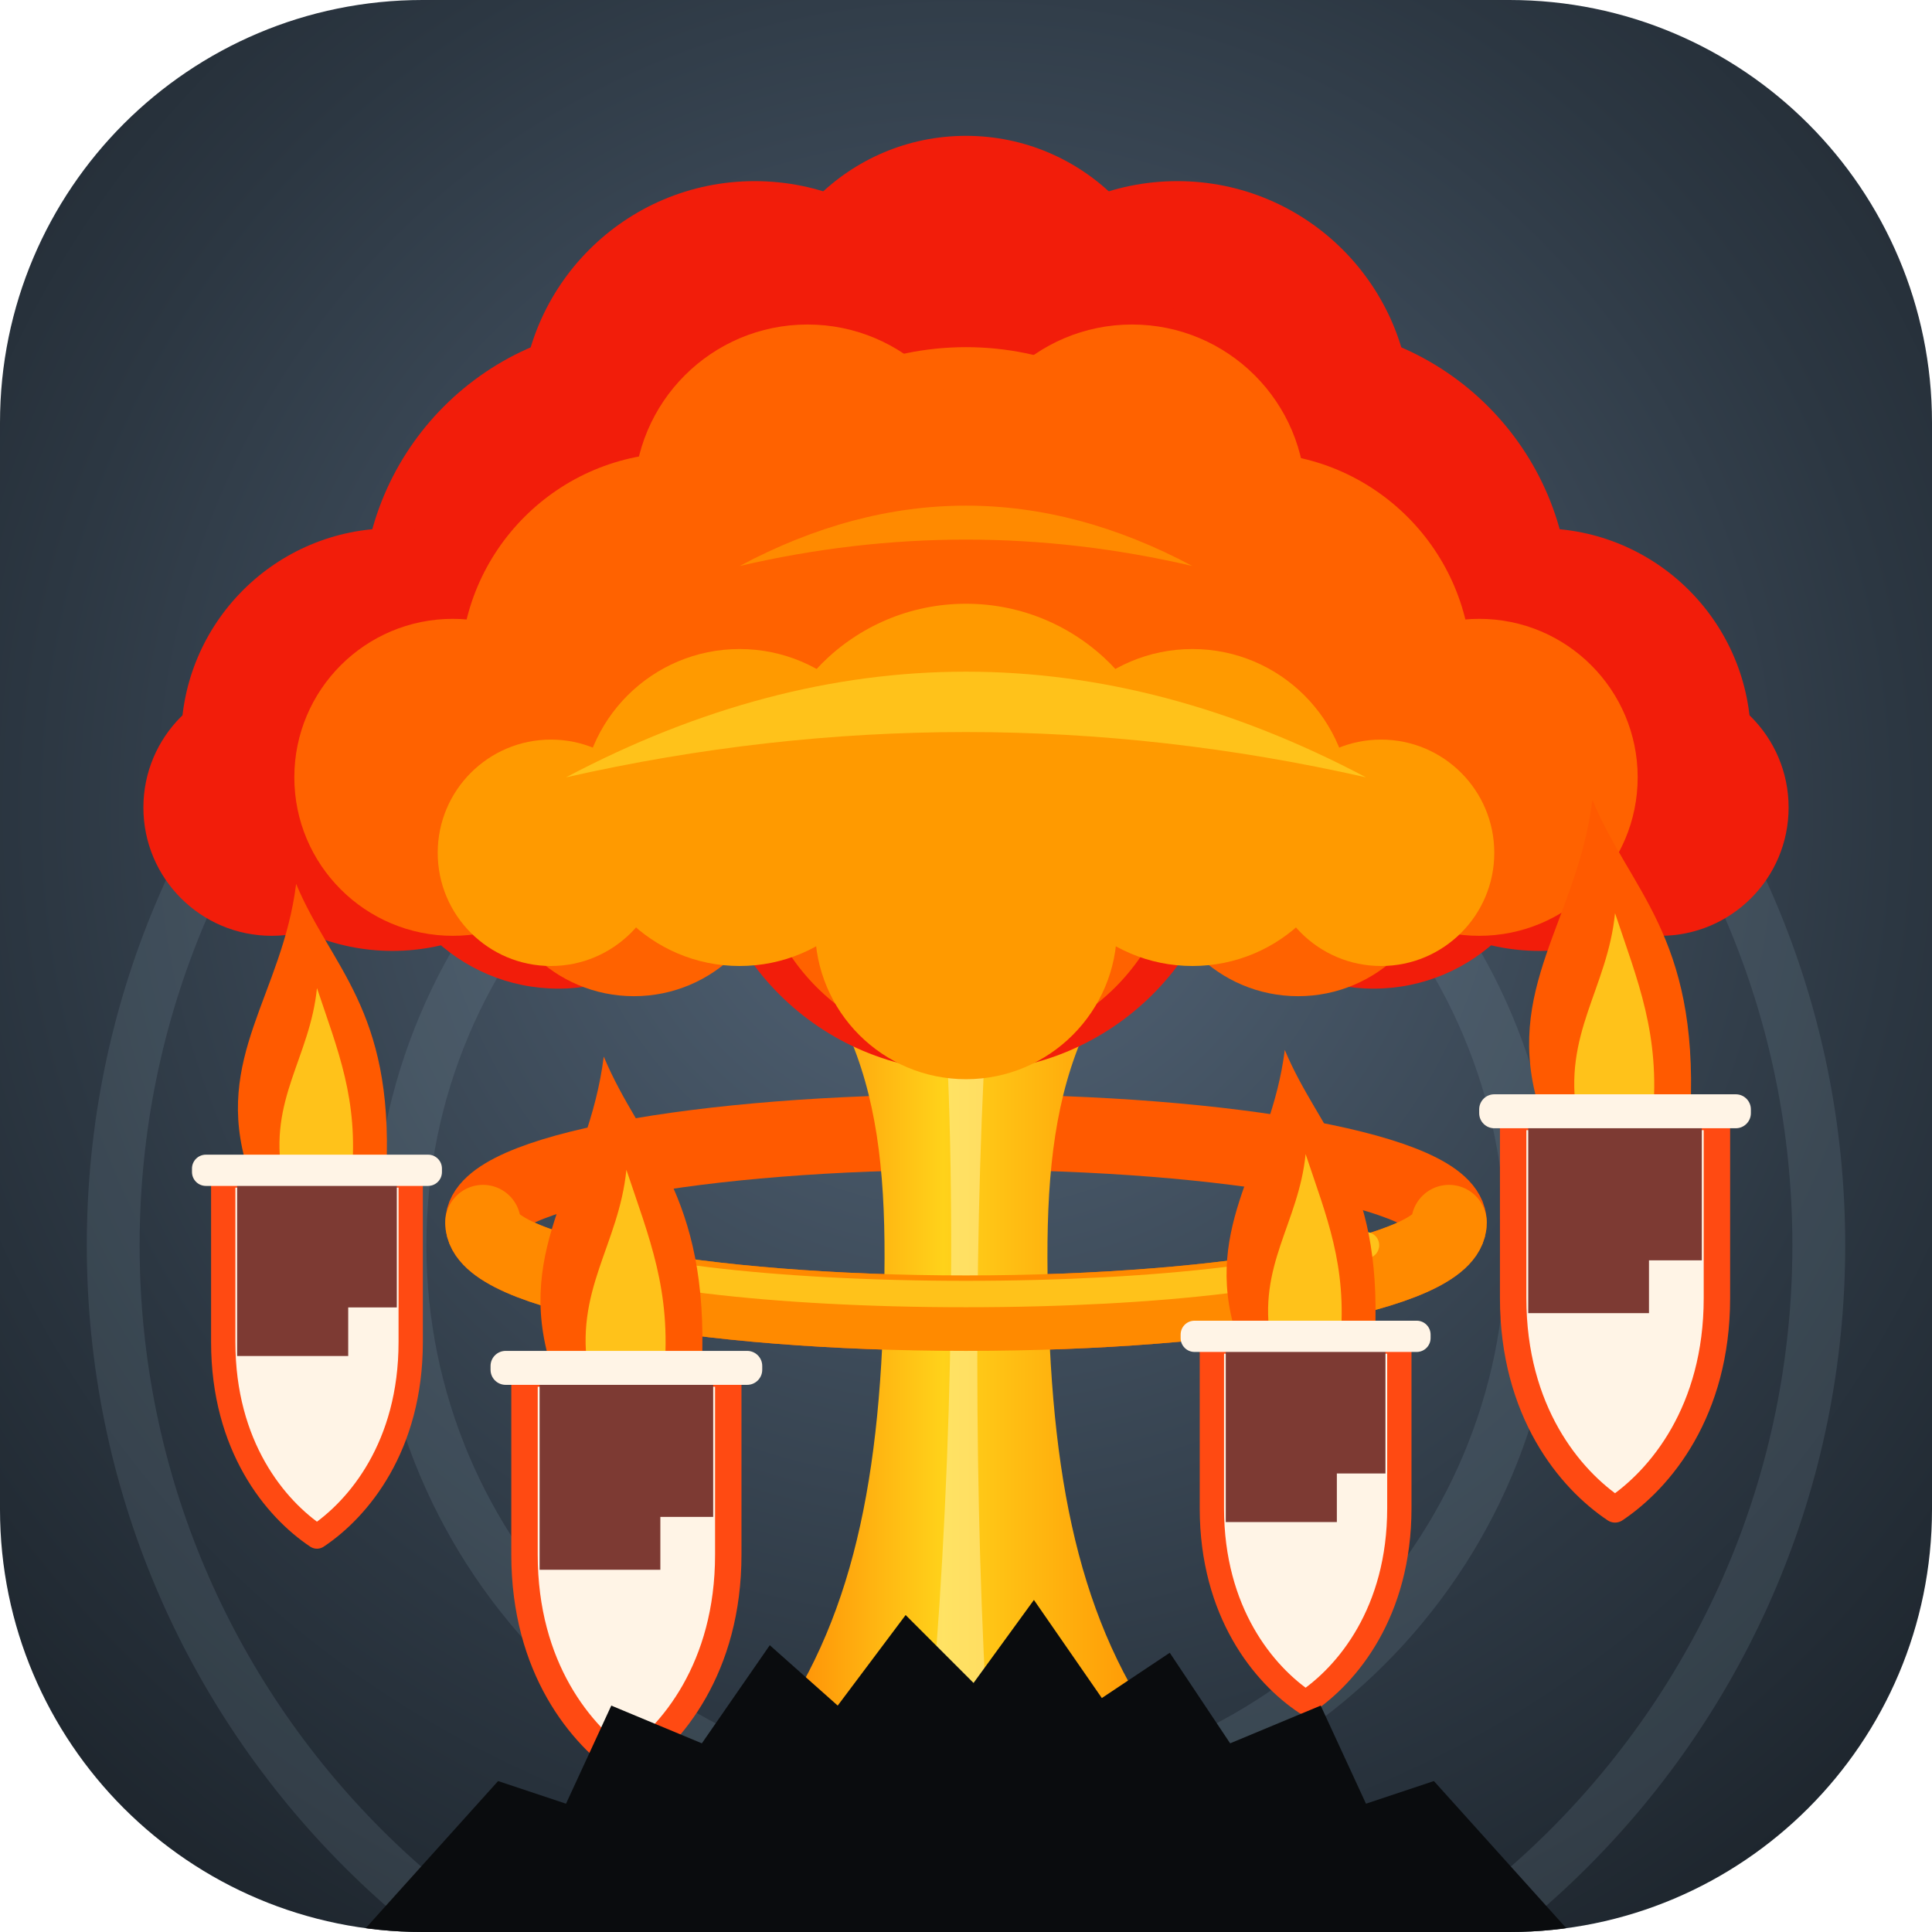
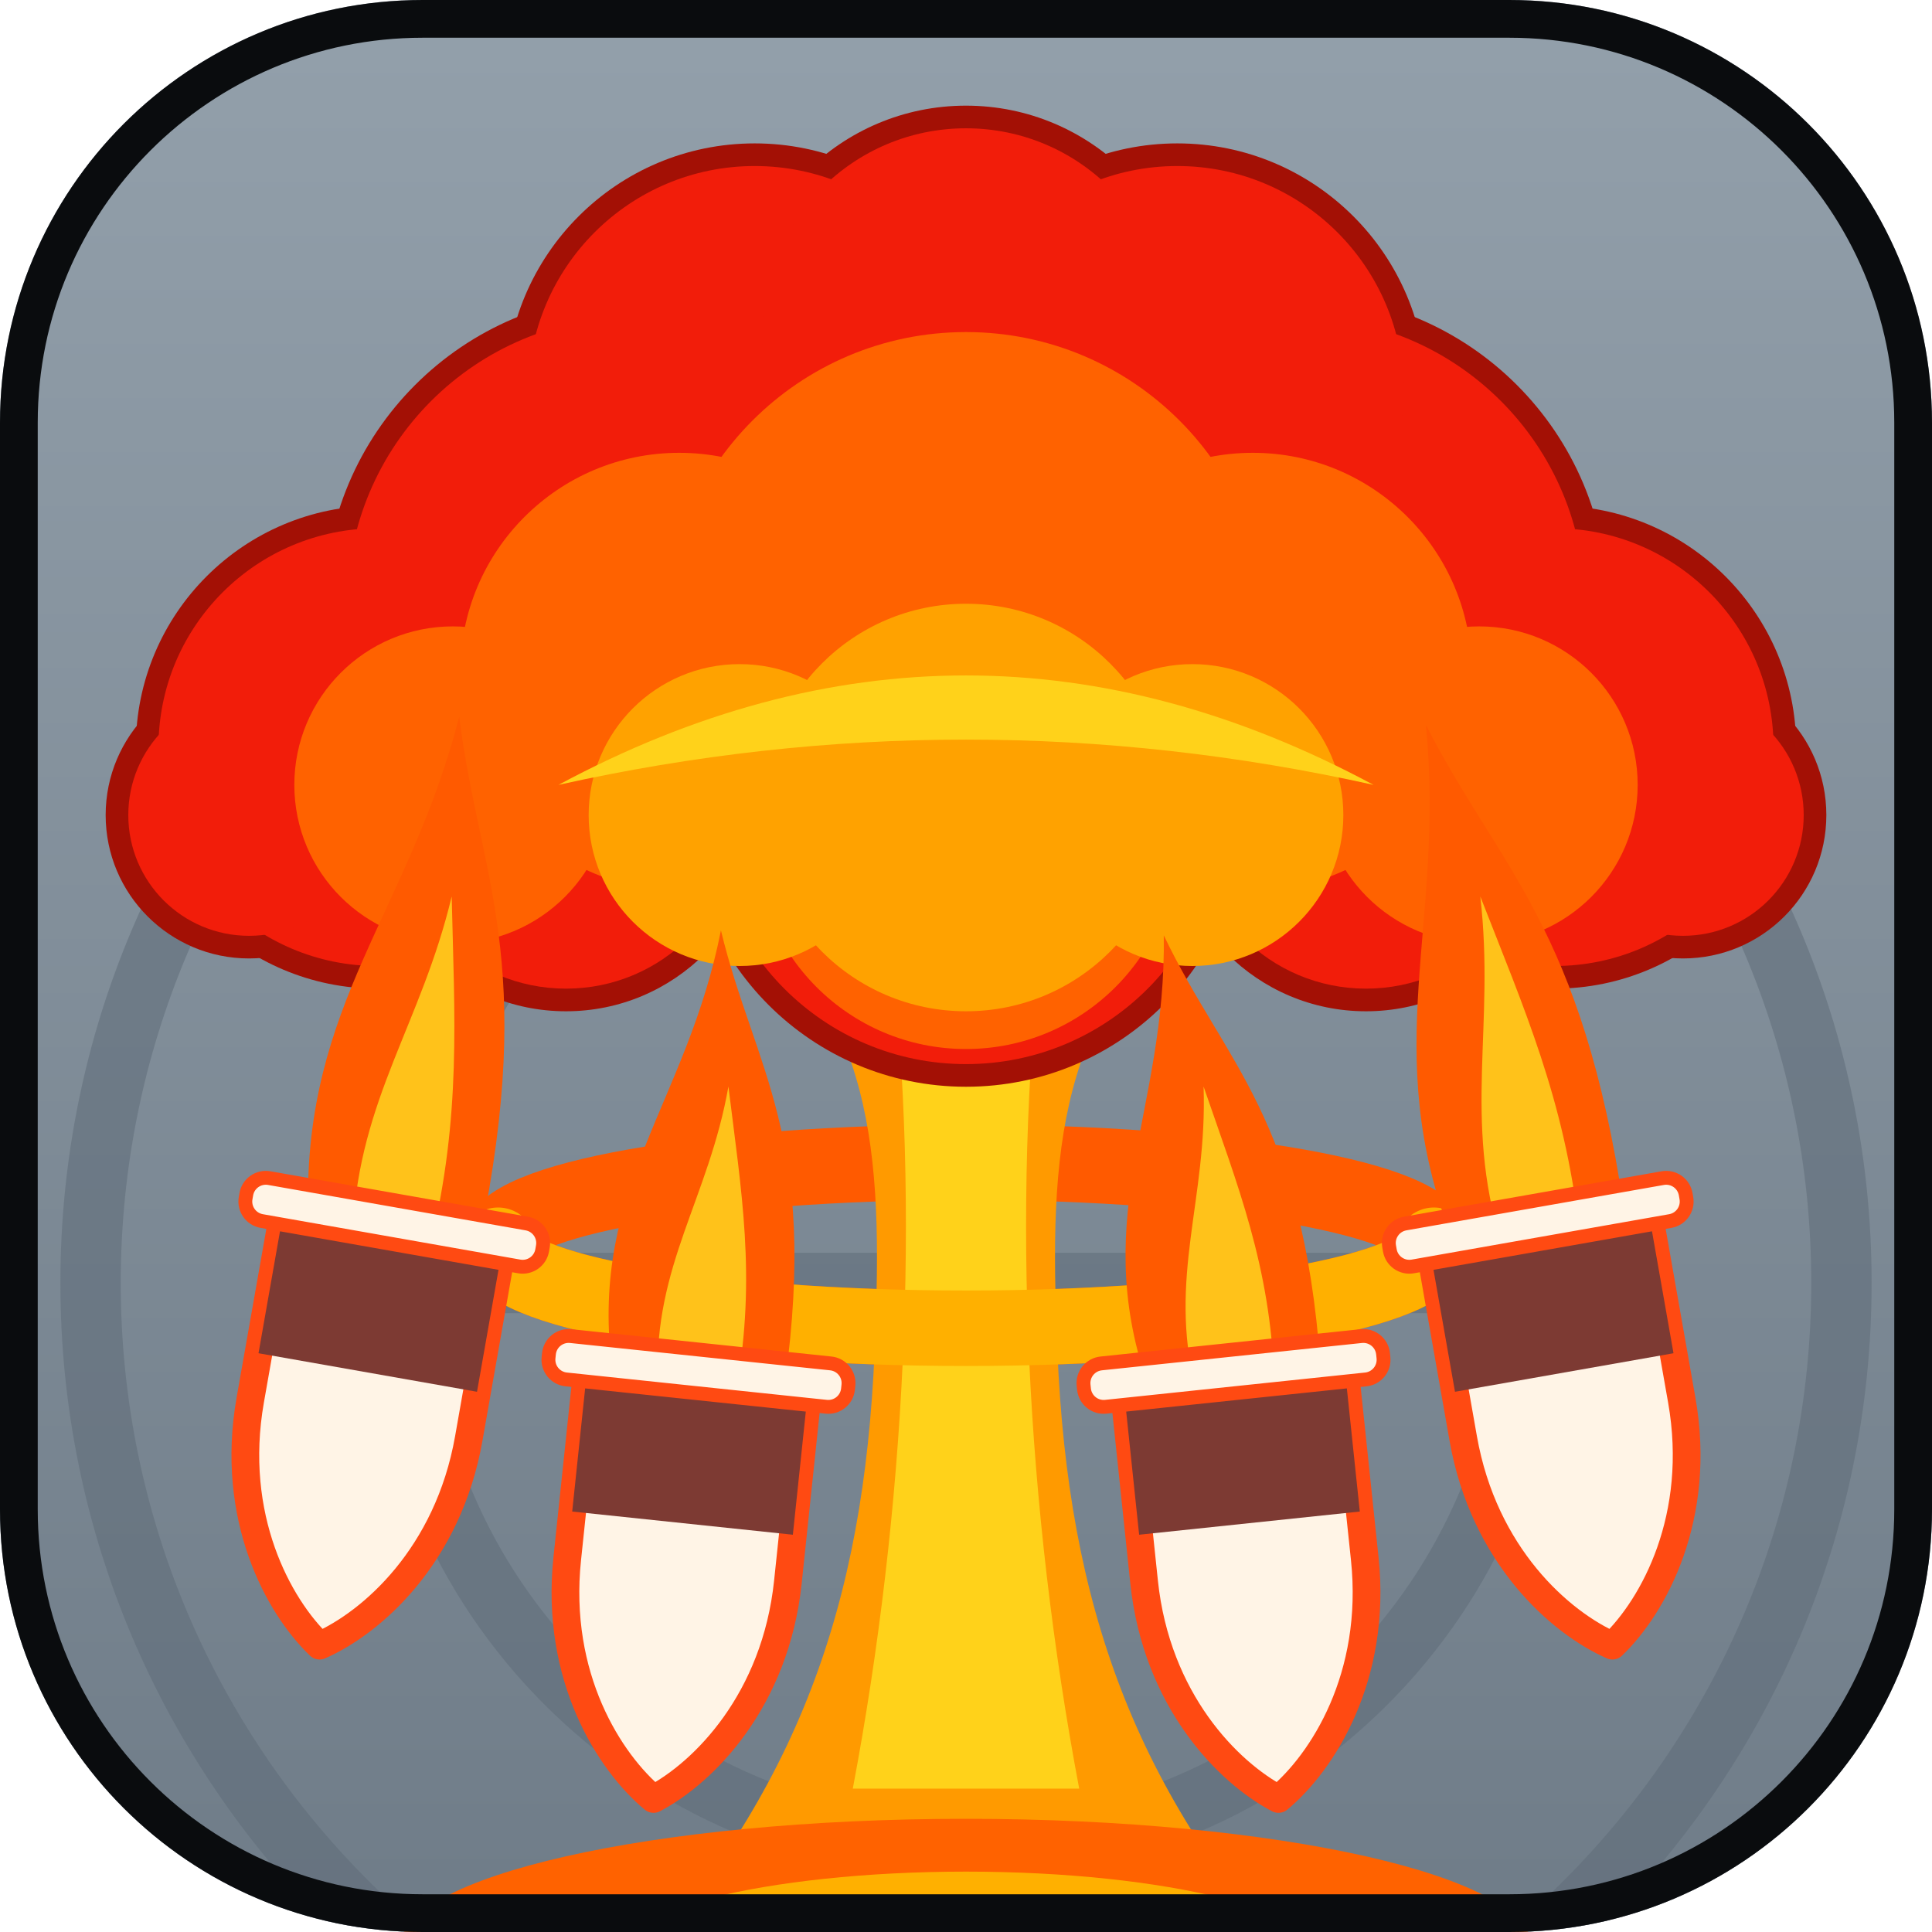
<svg xmlns="http://www.w3.org/2000/svg" viewBox="0 0 512 512">
  <defs>
-     <radialGradient id="bg" cx=".5" cy=".42" r=".8">
-       <stop offset="0" stop-color="#55677a" />
-       <stop offset=".6" stop-color="#2c3742" />
-       <stop offset="1" stop-color="#151b21" />
-     </radialGradient>
-     <linearGradient id="stem" x1="0" y1="0" x2="1" y2="0">
-       <stop offset="0" stop-color="#ff7a00" />
-       <stop offset=".45" stop-color="#ffd21a" />
-       <stop offset="1" stop-color="#ff8a00" />
+     <linearGradient id="bg" x1="0" y1="0" x2="0" y2="1">
+       <stop offset="0" stop-color="#93a0ab" />
+       <stop offset="1" stop-color="#6f7c88" />
    </linearGradient>
    <clipPath id="tile">
      <rect width="512" height="512" rx="112" />
    </clipPath>
  </defs>
  <g clip-path="url(#tile)">
    <rect width="512" height="512" fill="url(#bg)" />
-     <g fill="none" stroke="#8fa3b5" opacity=".16" stroke-width="14">
-       <circle cx="256" cy="330" r="150" />
-       <circle cx="256" cy="330" r="226" />
+     <g fill="none" stroke="#5f6c78" stroke-width="16" opacity=".55">
+       <circle cx="256" cy="340" r="150" />
+       <circle cx="256" cy="340" r="232" />
+       <path d="M256 190V490M106 340H406" />
    </g>
-     <ellipse cx="256" cy="324" rx="128" ry="24" fill="none" stroke="#ff5a00" stroke-width="20" />
-     <path d="M196 236 C232 268 236 300 234 352 C232 404 222 440 196 470 H316 C290 440 280 404 278 352 C276 300 280 268 316 236Z" fill="url(#stem)" />
-     <path d="M250 262 C254 320 252 400 246 462 H262 C258 400 258 320 262 262Z" fill="#fff0a0" opacity=".55" />
-     <circle cx="256" cy="150" r="96" fill="#f21d0a" />
-     <circle cx="170" cy="160" r="74" fill="#f21d0a" />
-     <circle cx="342" cy="160" r="74" fill="#f21d0a" />
-     <circle cx="104" cy="196" r="56" fill="#f21d0a" />
-     <circle cx="408" cy="196" r="56" fill="#f21d0a" />
-     <circle cx="200" cy="110" r="62" fill="#f21d0a" />
-     <circle cx="312" cy="110" r="62" fill="#f21d0a" />
-     <circle cx="256" cy="92" r="56" fill="#f21d0a" />
-     <circle cx="148" cy="214" r="48" fill="#f21d0a" />
-     <circle cx="364" cy="214" r="48" fill="#f21d0a" />
-     <circle cx="256" cy="214" r="70" fill="#f21d0a" />
-     <circle cx="72" cy="214" r="34" fill="#f21d0a" />
-     <circle cx="440" cy="214" r="34" fill="#f21d0a" />
-     <circle cx="256" cy="170" r="78" fill="#ff6200" />
+     <ellipse cx="256" cy="330" rx="124" ry="22" fill="none" stroke="#ff5a00" stroke-width="20" />
+     <path d="M190 232 C230 266 234 300 232 352 C230 420 214 470 170 520 H342 C298 470 282 420 280 352 C278 300 282 266 322 232Z" fill="#ff9a00" />
+     <path d="M236 250 C244 320 240 400 226 474 H286 C272 400 268 320 276 250Z" fill="#ffd21a" />
+     <circle cx="256" cy="146" r="106" fill="#a31005" />
+     <circle cx="168" cy="160" r="82" fill="#a31005" />
+     <circle cx="344" cy="160" r="82" fill="#a31005" />
+     <circle cx="100" cy="198" r="64" fill="#a31005" />
+     <circle cx="412" cy="198" r="64" fill="#a31005" />
+     <circle cx="200" cy="104" r="66" fill="#a31005" />
+     <circle cx="312" cy="104" r="66" fill="#a31005" />
+     <circle cx="256" cy="88" r="60" fill="#a31005" />
+     <circle cx="150" cy="216" r="52" fill="#a31005" />
+     <circle cx="362" cy="216" r="52" fill="#a31005" />
+     <circle cx="256" cy="214" r="74" fill="#a31005" />
+     <circle cx="66" cy="216" r="38" fill="#a31005" />
+     <circle cx="446" cy="216" r="38" fill="#a31005" />
+     <circle cx="256" cy="146" r="100" fill="#f21d0a" />
+     <circle cx="168" cy="160" r="76" fill="#f21d0a" />
+     <circle cx="344" cy="160" r="76" fill="#f21d0a" />
+     <circle cx="100" cy="198" r="58" fill="#f21d0a" />
+     <circle cx="412" cy="198" r="58" fill="#f21d0a" />
+     <circle cx="200" cy="104" r="60" fill="#f21d0a" />
+     <circle cx="312" cy="104" r="60" fill="#f21d0a" />
+     <circle cx="256" cy="88" r="54" fill="#f21d0a" />
+     <circle cx="150" cy="216" r="46" fill="#f21d0a" />
+     <circle cx="362" cy="216" r="46" fill="#f21d0a" />
+     <circle cx="256" cy="214" r="68" fill="#f21d0a" />
+     <circle cx="66" cy="216" r="32" fill="#f21d0a" />
+     <circle cx="446" cy="216" r="32" fill="#f21d0a" />
+     <circle cx="256" cy="168" r="80" fill="#ff6200" />
    <circle cx="180" cy="178" r="58" fill="#ff6200" />
    <circle cx="332" cy="178" r="58" fill="#ff6200" />
-     <circle cx="120" cy="206" r="42" fill="#ff6200" />
-     <circle cx="392" cy="206" r="42" fill="#ff6200" />
-     <circle cx="214" cy="132" r="46" fill="#ff6200" />
-     <circle cx="300" cy="132" r="46" fill="#ff6200" />
+     <circle cx="120" cy="208" r="42" fill="#ff6200" />
+     <circle cx="392" cy="208" r="42" fill="#ff6200" />
    <circle cx="256" cy="222" r="56" fill="#ff6200" />
-     <circle cx="168" cy="226" r="38" fill="#ff6200" />
-     <circle cx="344" cy="226" r="38" fill="#ff6200" />
-     <circle cx="256" cy="214" r="54" fill="#ff9a00" />
-     <circle cx="196" cy="214" r="42" fill="#ff9a00" />
-     <circle cx="316" cy="214" r="42" fill="#ff9a00" />
-     <circle cx="146" cy="226" r="30" fill="#ff9a00" />
-     <circle cx="366" cy="226" r="30" fill="#ff9a00" />
-     <circle cx="256" cy="246" r="40" fill="#ff9a00" />
-     <path d="M150 206 Q256 150 362 206 Q256 182 150 206Z" fill="#ffc21a" />
-     <path d="M196 150 Q256 118 316 150 Q256 136 196 150Z" fill="#ff8a00" />
-     <path d="M128 324 A128 24 0 0 0 384 324" fill="none" stroke="#ff8a00" stroke-width="20" stroke-linecap="round" />
-     <path d="M150 330 A108 16 0 0 0 362 330" fill="none" stroke="#ffc21a" stroke-width="7" stroke-linecap="round" />
-     <g transform="translate(84 352) rotate(0) scale(0.92)">
-       <path d="M-20 -46 C-30 -78 -10 -96 -6 -128 C4 -104 22 -92 20 -46Z" fill="#ff5a00" />
-       <path d="M-10 -44 C-14 -66 -2 -78 0 -98 C6 -80 12 -66 10 -44Z" fill="#ffc21a" />
-       <path d="M-27 -44 H27 V4 C27 34 12 52 0 60 C-12 52 -27 34 -27 4Z" fill="#fff4e6" stroke="#ff4a12" stroke-width="7" stroke-linejoin="round" />
-       <path d="M-23 -42 H23 V-6 H9 V8 H-23Z" fill="#7d3a33" />
-       <rect x="-36" y="-50" width="72" height="9" rx="4" fill="#fff4e6" />
+     <circle cx="256" cy="214" r="54" fill="#ffa200" />
+     <circle cx="196" cy="216" r="40" fill="#ffa200" />
+     <circle cx="316" cy="216" r="40" fill="#ffa200" />
+     <path d="M148 208 Q256 150 364 208 Q256 184 148 208Z" fill="#ffd21a" />
+     <path d="M132 330 A124 22 0 0 0 380 330" fill="none" stroke="#ffb000" stroke-width="20" stroke-linecap="round" />
+     <g transform="translate(96 372) rotate(10) scale(1.05)">
+       <g transform="scale(1 1.5) translate(0 15.33333)">
+         <path d="M-22 -46 C-32 -80 -10 -98 -6 -132 C6 -106 24 -94 22 -46Z" fill="#ff5a00" />
+         <path d="M-10 -44 C-14 -66 -2 -80 0 -102 C6 -82 12 -66 10 -44Z" fill="#ffc21a" />
+       </g>
+       <path d="M-28 -44 H28 V4 C28 34 12 54 0 62 C-12 54 -28 34 -28 4Z" fill="#fff4e6" stroke="#ff4a12" stroke-width="7" stroke-linejoin="round" />
+       <path d="M-28 -44 H28 V-8 H-28Z" fill="#7d3a33" />
+       <rect x="-38" y="-52" width="76" height="11" rx="5" fill="#fff4e6" stroke="#ff4a12" stroke-width="3.5" />
    </g>
-     <g transform="translate(166 408) rotate(0) scale(1.0)">
-       <path d="M-20 -46 C-30 -78 -10 -96 -6 -128 C4 -104 22 -92 20 -46Z" fill="#ff5a00" />
-       <path d="M-10 -44 C-14 -66 -2 -78 0 -98 C6 -80 12 -66 10 -44Z" fill="#ffc21a" />
-       <path d="M-27 -44 H27 V4 C27 34 12 52 0 60 C-12 52 -27 34 -27 4Z" fill="#fff4e6" stroke="#ff4a12" stroke-width="7" stroke-linejoin="round" />
-       <path d="M-23 -42 H23 V-6 H9 V8 H-23Z" fill="#7d3a33" />
-       <rect x="-36" y="-50" width="72" height="9" rx="4" fill="#fff4e6" />
+     <g transform="translate(180 412) rotate(6) scale(1.05)">
+       <g transform="scale(1 1.3) translate(0 10.61538)">
+         <path d="M-22 -46 C-32 -80 -10 -98 -6 -132 C6 -106 24 -94 22 -46Z" fill="#ff5a00" />
+         <path d="M-10 -44 C-14 -66 -2 -80 0 -102 C6 -82 12 -66 10 -44Z" fill="#ffc21a" />
+       </g>
+       <path d="M-28 -44 H28 V4 C28 34 12 54 0 62 C-12 54 -28 34 -28 4Z" fill="#fff4e6" stroke="#ff4a12" stroke-width="7" stroke-linejoin="round" />
+       <path d="M-28 -44 H28 V-8 H-28Z" fill="#7d3a33" />
+       <rect x="-38" y="-52" width="76" height="11" rx="5" fill="#fff4e6" stroke="#ff4a12" stroke-width="3.5" />
    </g>
-     <g transform="translate(346 396) rotate(0) scale(0.92)">
-       <path d="M-20 -46 C-30 -78 -10 -96 -6 -128 C4 -104 22 -92 20 -46Z" fill="#ff5a00" />
-       <path d="M-10 -44 C-14 -66 -2 -78 0 -98 C6 -80 12 -66 10 -44Z" fill="#ffc21a" />
-       <path d="M-27 -44 H27 V4 C27 34 12 52 0 60 C-12 52 -27 34 -27 4Z" fill="#fff4e6" stroke="#ff4a12" stroke-width="7" stroke-linejoin="round" />
-       <path d="M-23 -42 H23 V-6 H9 V8 H-23Z" fill="#7d3a33" />
-       <rect x="-36" y="-50" width="72" height="9" rx="4" fill="#fff4e6" />
+     <g transform="translate(332 412) rotate(-6) scale(1.05)">
+       <g transform="scale(1 1.3) translate(0 10.61538)">
+         <path d="M-22 -46 C-32 -80 -10 -98 -6 -132 C6 -106 24 -94 22 -46Z" fill="#ff5a00" />
+         <path d="M-10 -44 C-14 -66 -2 -80 0 -102 C6 -82 12 -66 10 -44Z" fill="#ffc21a" />
+       </g>
+       <path d="M-28 -44 H28 V4 C28 34 12 54 0 62 C-12 54 -28 34 -28 4Z" fill="#fff4e6" stroke="#ff4a12" stroke-width="7" stroke-linejoin="round" />
+       <path d="M-28 -44 H28 V-8 H-28Z" fill="#7d3a33" />
+       <rect x="-38" y="-52" width="76" height="11" rx="5" fill="#fff4e6" stroke="#ff4a12" stroke-width="3.5" />
    </g>
-     <g transform="translate(428 340) rotate(0) scale(1.0)">
-       <path d="M-20 -46 C-30 -78 -10 -96 -6 -128 C4 -104 22 -92 20 -46Z" fill="#ff5a00" />
-       <path d="M-10 -44 C-14 -66 -2 -78 0 -98 C6 -80 12 -66 10 -44Z" fill="#ffc21a" />
-       <path d="M-27 -44 H27 V4 C27 34 12 52 0 60 C-12 52 -27 34 -27 4Z" fill="#fff4e6" stroke="#ff4a12" stroke-width="7" stroke-linejoin="round" />
-       <path d="M-23 -42 H23 V-6 H9 V8 H-23Z" fill="#7d3a33" />
-       <rect x="-36" y="-50" width="72" height="9" rx="4" fill="#fff4e6" />
+     <g transform="translate(416 372) rotate(-10) scale(1.05)">
+       <g transform="scale(1 1.5) translate(0 15.33333)">
+         <path d="M-22 -46 C-32 -80 -10 -98 -6 -132 C6 -106 24 -94 22 -46Z" fill="#ff5a00" />
+         <path d="M-10 -44 C-14 -66 -2 -80 0 -102 C6 -82 12 -66 10 -44Z" fill="#ffc21a" />
+       </g>
+       <path d="M-28 -44 H28 V4 C28 34 12 54 0 62 C-12 54 -28 34 -28 4Z" fill="#fff4e6" stroke="#ff4a12" stroke-width="7" stroke-linejoin="round" />
+       <path d="M-28 -44 H28 V-8 H-28Z" fill="#7d3a33" />
+       <rect x="-38" y="-52" width="76" height="11" rx="5" fill="#fff4e6" stroke="#ff4a12" stroke-width="3.5" />
    </g>
-     <path d="M96 512 L132 472 L150 478 L162 452 L186 462 L204 436 L222 452 L240 428 L258 446 L274 424 L292 450 L310 438 L326 462 L350 452 L362 478 L380 472 L416 512Z" fill="#0a0c0e" />
+     <ellipse cx="256" cy="516" rx="150" ry="34" fill="#ff6200" />
+     <ellipse cx="256" cy="520" rx="96" ry="24" fill="#ffb000" />
+     <rect width="512" height="512" rx="112" fill="none" stroke="#0a0c0e" stroke-width="20" />
  </g>
</svg>
